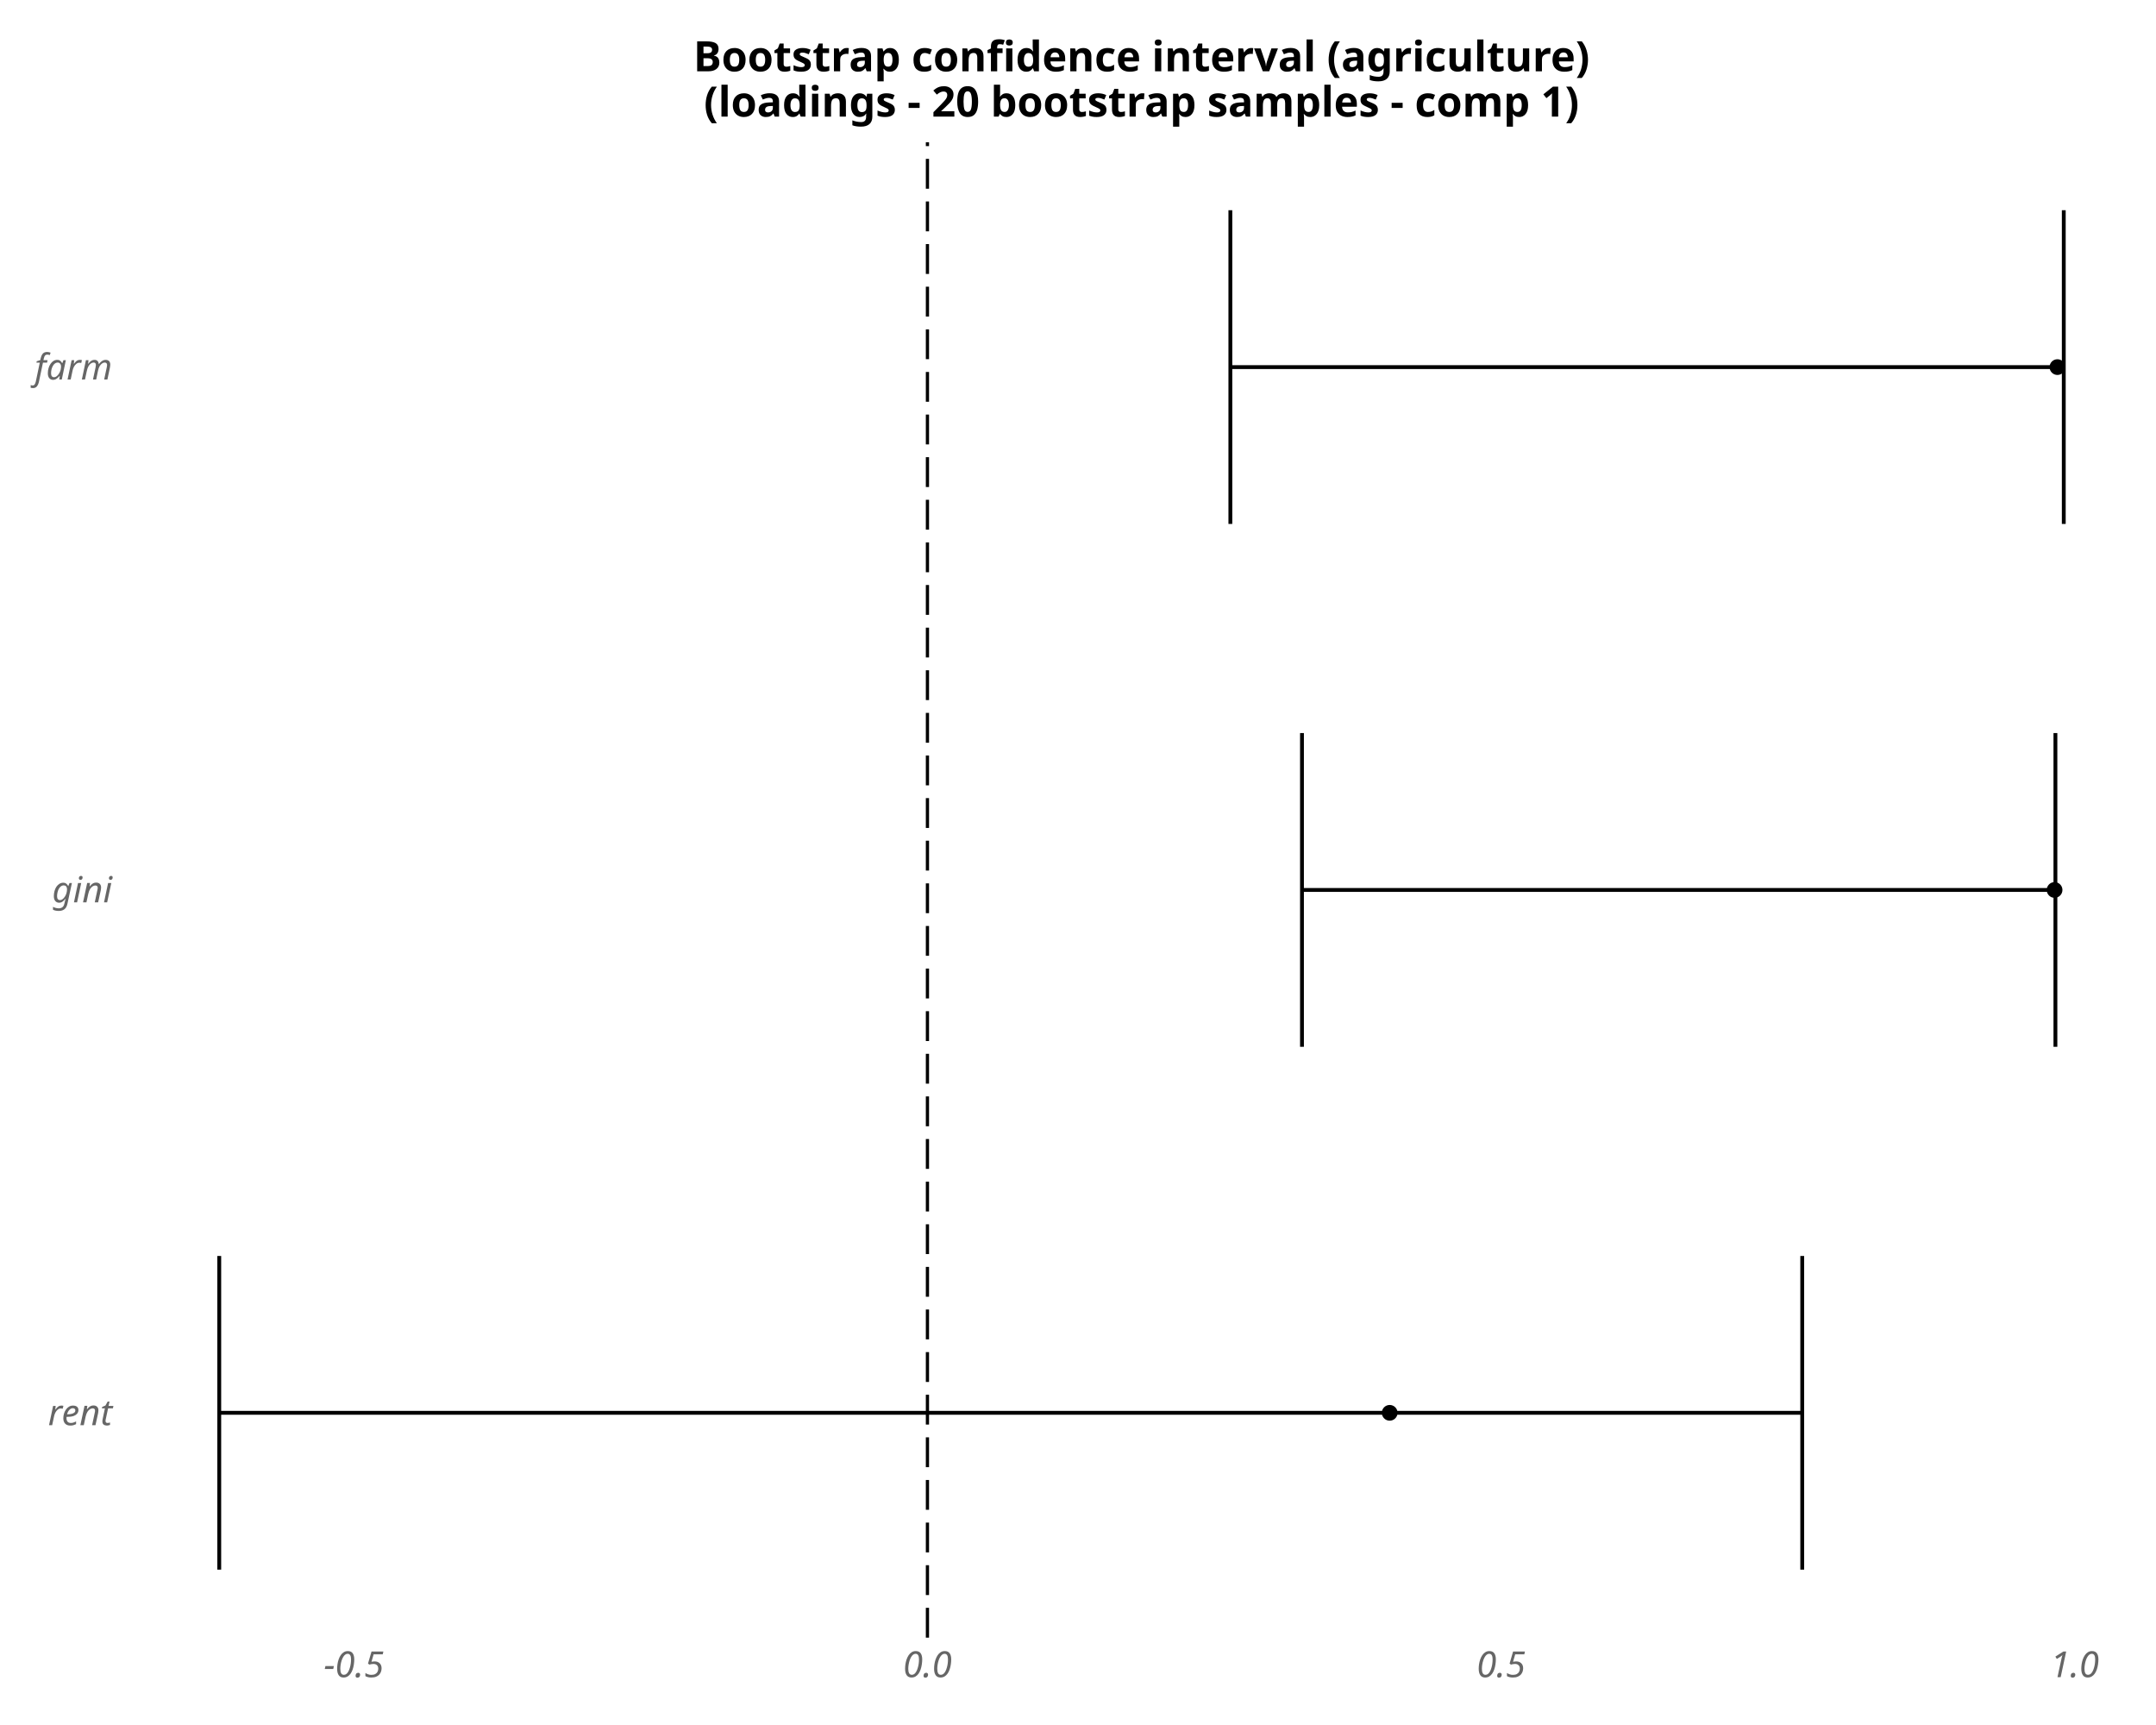
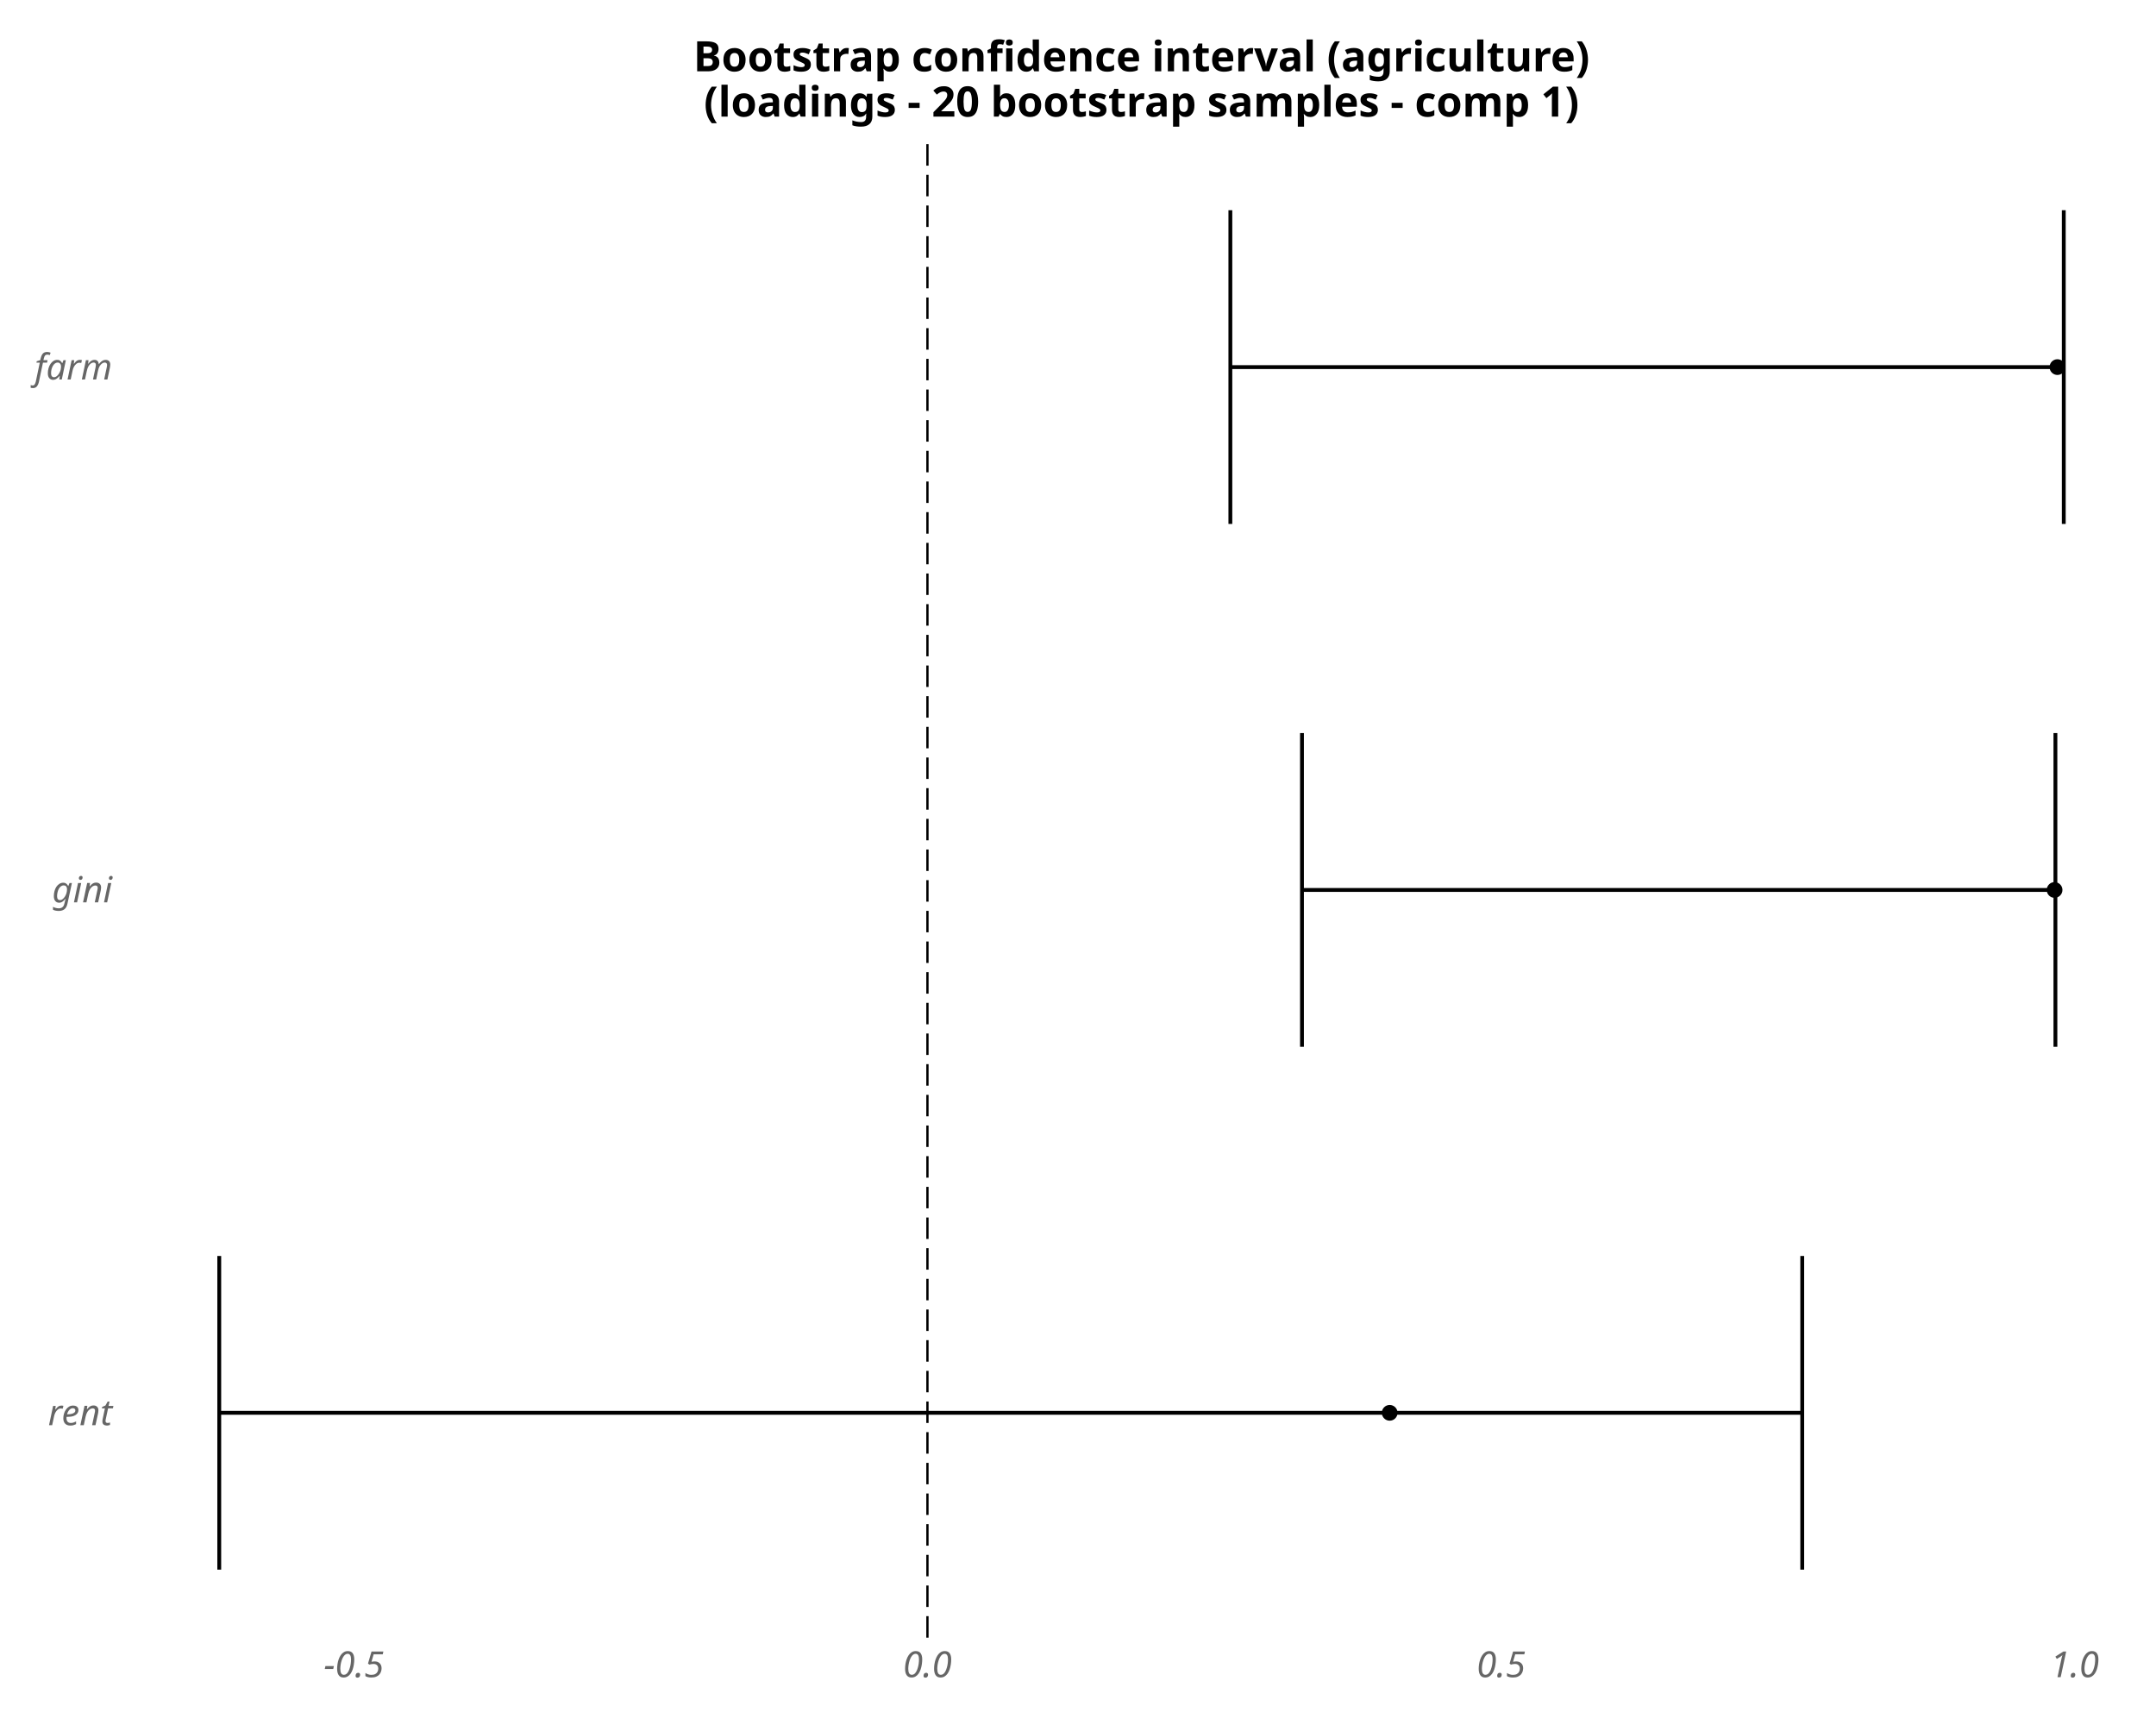
<svg xmlns="http://www.w3.org/2000/svg" class="svglite" data-engine-version="2.0" width="720.00pt" height="576.00pt" viewBox="0 0 720.00 576.00">
  <defs>
    <style type="text/css">
    .svglite line, .svglite polyline, .svglite polygon, .svglite path, .svglite rect, .svglite circle {
      fill: none;
      stroke: #000000;
      stroke-linecap: round;
      stroke-linejoin: round;
      stroke-miterlimit: 10.00;
    }
  </style>
  </defs>
  <rect width="100%" height="100%" style="stroke: none; fill: #FFFFFF;" />
  <defs>
    <clipPath id="cpMC4wMHw3MjAuMDB8MC4wMHw1NzYuMDA=">
      <rect x="0.00" y="0.00" width="720.00" height="576.00" />
    </clipPath>
  </defs>
  <g clip-path="url(#cpMC4wMHw3MjAuMDB8MC4wMHw1NzYuMDA=)">
    <rect x="0.00" y="0.00" width="720.00" height="576.00" style="stroke-width: 1.07; stroke: #FFFFFF; fill: #FFFFFF;" />
  </g>
  <defs>
    <clipPath id="cpNDIuNDN8NzIwLjAwfDQ3LjUwfDU0Ni44Mw==">
      <rect x="42.43" y="47.50" width="677.57" height="499.33" />
    </clipPath>
  </defs>
  <g clip-path="url(#cpNDIuNDN8NzIwLjAwfDQ3LjUwfDU0Ni44Mw==)">
    <rect x="42.43" y="47.50" width="677.57" height="499.33" style="stroke-width: 1.07; stroke: none; fill: #FFFFFF;" />
    <circle cx="687.08" cy="122.58" r="2.27" style="stroke-width: 0.71; fill: #000000;" />
    <circle cx="686.13" cy="297.17" r="2.27" style="stroke-width: 0.71; fill: #000000;" />
    <circle cx="464.09" cy="471.76" r="2.27" style="stroke-width: 0.71; fill: #000000;" />
    <polyline points="689.20,174.95 689.20,70.20 " style="stroke-width: 1.28; stroke-linecap: butt;" />
    <polyline points="689.20,122.58 410.88,122.58 " style="stroke-width: 1.28; stroke-linecap: butt;" />
    <polyline points="410.88,174.95 410.88,70.20 " style="stroke-width: 1.28; stroke-linecap: butt;" />
    <polyline points="686.41,349.54 686.41,244.79 " style="stroke-width: 1.28; stroke-linecap: butt;" />
    <polyline points="686.41,297.17 434.80,297.17 " style="stroke-width: 1.28; stroke-linecap: butt;" />
    <polyline points="434.80,349.54 434.80,244.79 " style="stroke-width: 1.28; stroke-linecap: butt;" />
    <polyline points="601.86,524.13 601.86,419.38 " style="stroke-width: 1.28; stroke-linecap: butt;" />
    <polyline points="601.86,471.76 73.22,471.76 " style="stroke-width: 1.28; stroke-linecap: butt;" />
    <polyline points="73.22,524.13 73.22,419.38 " style="stroke-width: 1.28; stroke-linecap: butt;" />
-     <line x1="309.72" y1="546.83" x2="309.72" y2="47.50" style="stroke-width: 1.07; stroke-dasharray: 9.96,4.27; stroke-linecap: butt;" />
+     <line x1="309.72" y1="546.83" x2="309.72" y2="47.50" style="stroke-width: 0.77; stroke-dasharray: 7.17,3.07; stroke-linecap: butt;" />
  </g>
  <g clip-path="url(#cpMC4wMHw3MjAuMDB8MC4wMHw1NzYuMDA=)">
    <text x="37.49" y="126.71" text-anchor="end" style="font-size: 12.00px; font-style: italic; fill: #666666; font-family: sans;" textLength="24.00px" lengthAdjust="spacingAndGlyphs">farm</text>
    <text x="37.49" y="301.30" text-anchor="end" style="font-size: 12.00px; font-style: italic; fill: #666666; font-family: sans;" textLength="18.68px" lengthAdjust="spacingAndGlyphs">gini</text>
    <text x="37.49" y="475.89" text-anchor="end" style="font-size: 12.00px; font-style: italic; fill: #666666; font-family: sans;" textLength="20.68px" lengthAdjust="spacingAndGlyphs">rent</text>
    <text x="118.17" y="560.02" text-anchor="middle" style="font-size: 12.00px; font-style: italic; fill: #666666; font-family: sans;" textLength="20.68px" lengthAdjust="spacingAndGlyphs">-0.5</text>
    <text x="309.72" y="560.02" text-anchor="middle" style="font-size: 12.00px; font-style: italic; fill: #666666; font-family: sans;" textLength="16.68px" lengthAdjust="spacingAndGlyphs">0.0</text>
    <text x="501.28" y="560.02" text-anchor="middle" style="font-size: 12.00px; font-style: italic; fill: #666666; font-family: sans;" textLength="16.68px" lengthAdjust="spacingAndGlyphs">0.5</text>
    <text x="692.83" y="560.02" text-anchor="middle" style="font-size: 12.00px; font-style: italic; fill: #666666; font-family: sans;" textLength="16.68px" lengthAdjust="spacingAndGlyphs">1.0</text>
    <text x="381.21" y="23.81" text-anchor="middle" style="font-size: 14.00px; font-weight: bold; font-family: sans;" textLength="259.16px" lengthAdjust="spacingAndGlyphs">Bootstrap confidence interval (agriculture)</text>
    <text x="381.21" y="38.93" text-anchor="middle" style="font-size: 14.00px; font-weight: bold; font-family: sans;" textLength="270.05px" lengthAdjust="spacingAndGlyphs"> (loadings - 20 bootstrap samples - comp 1)</text>
  </g>
</svg>
